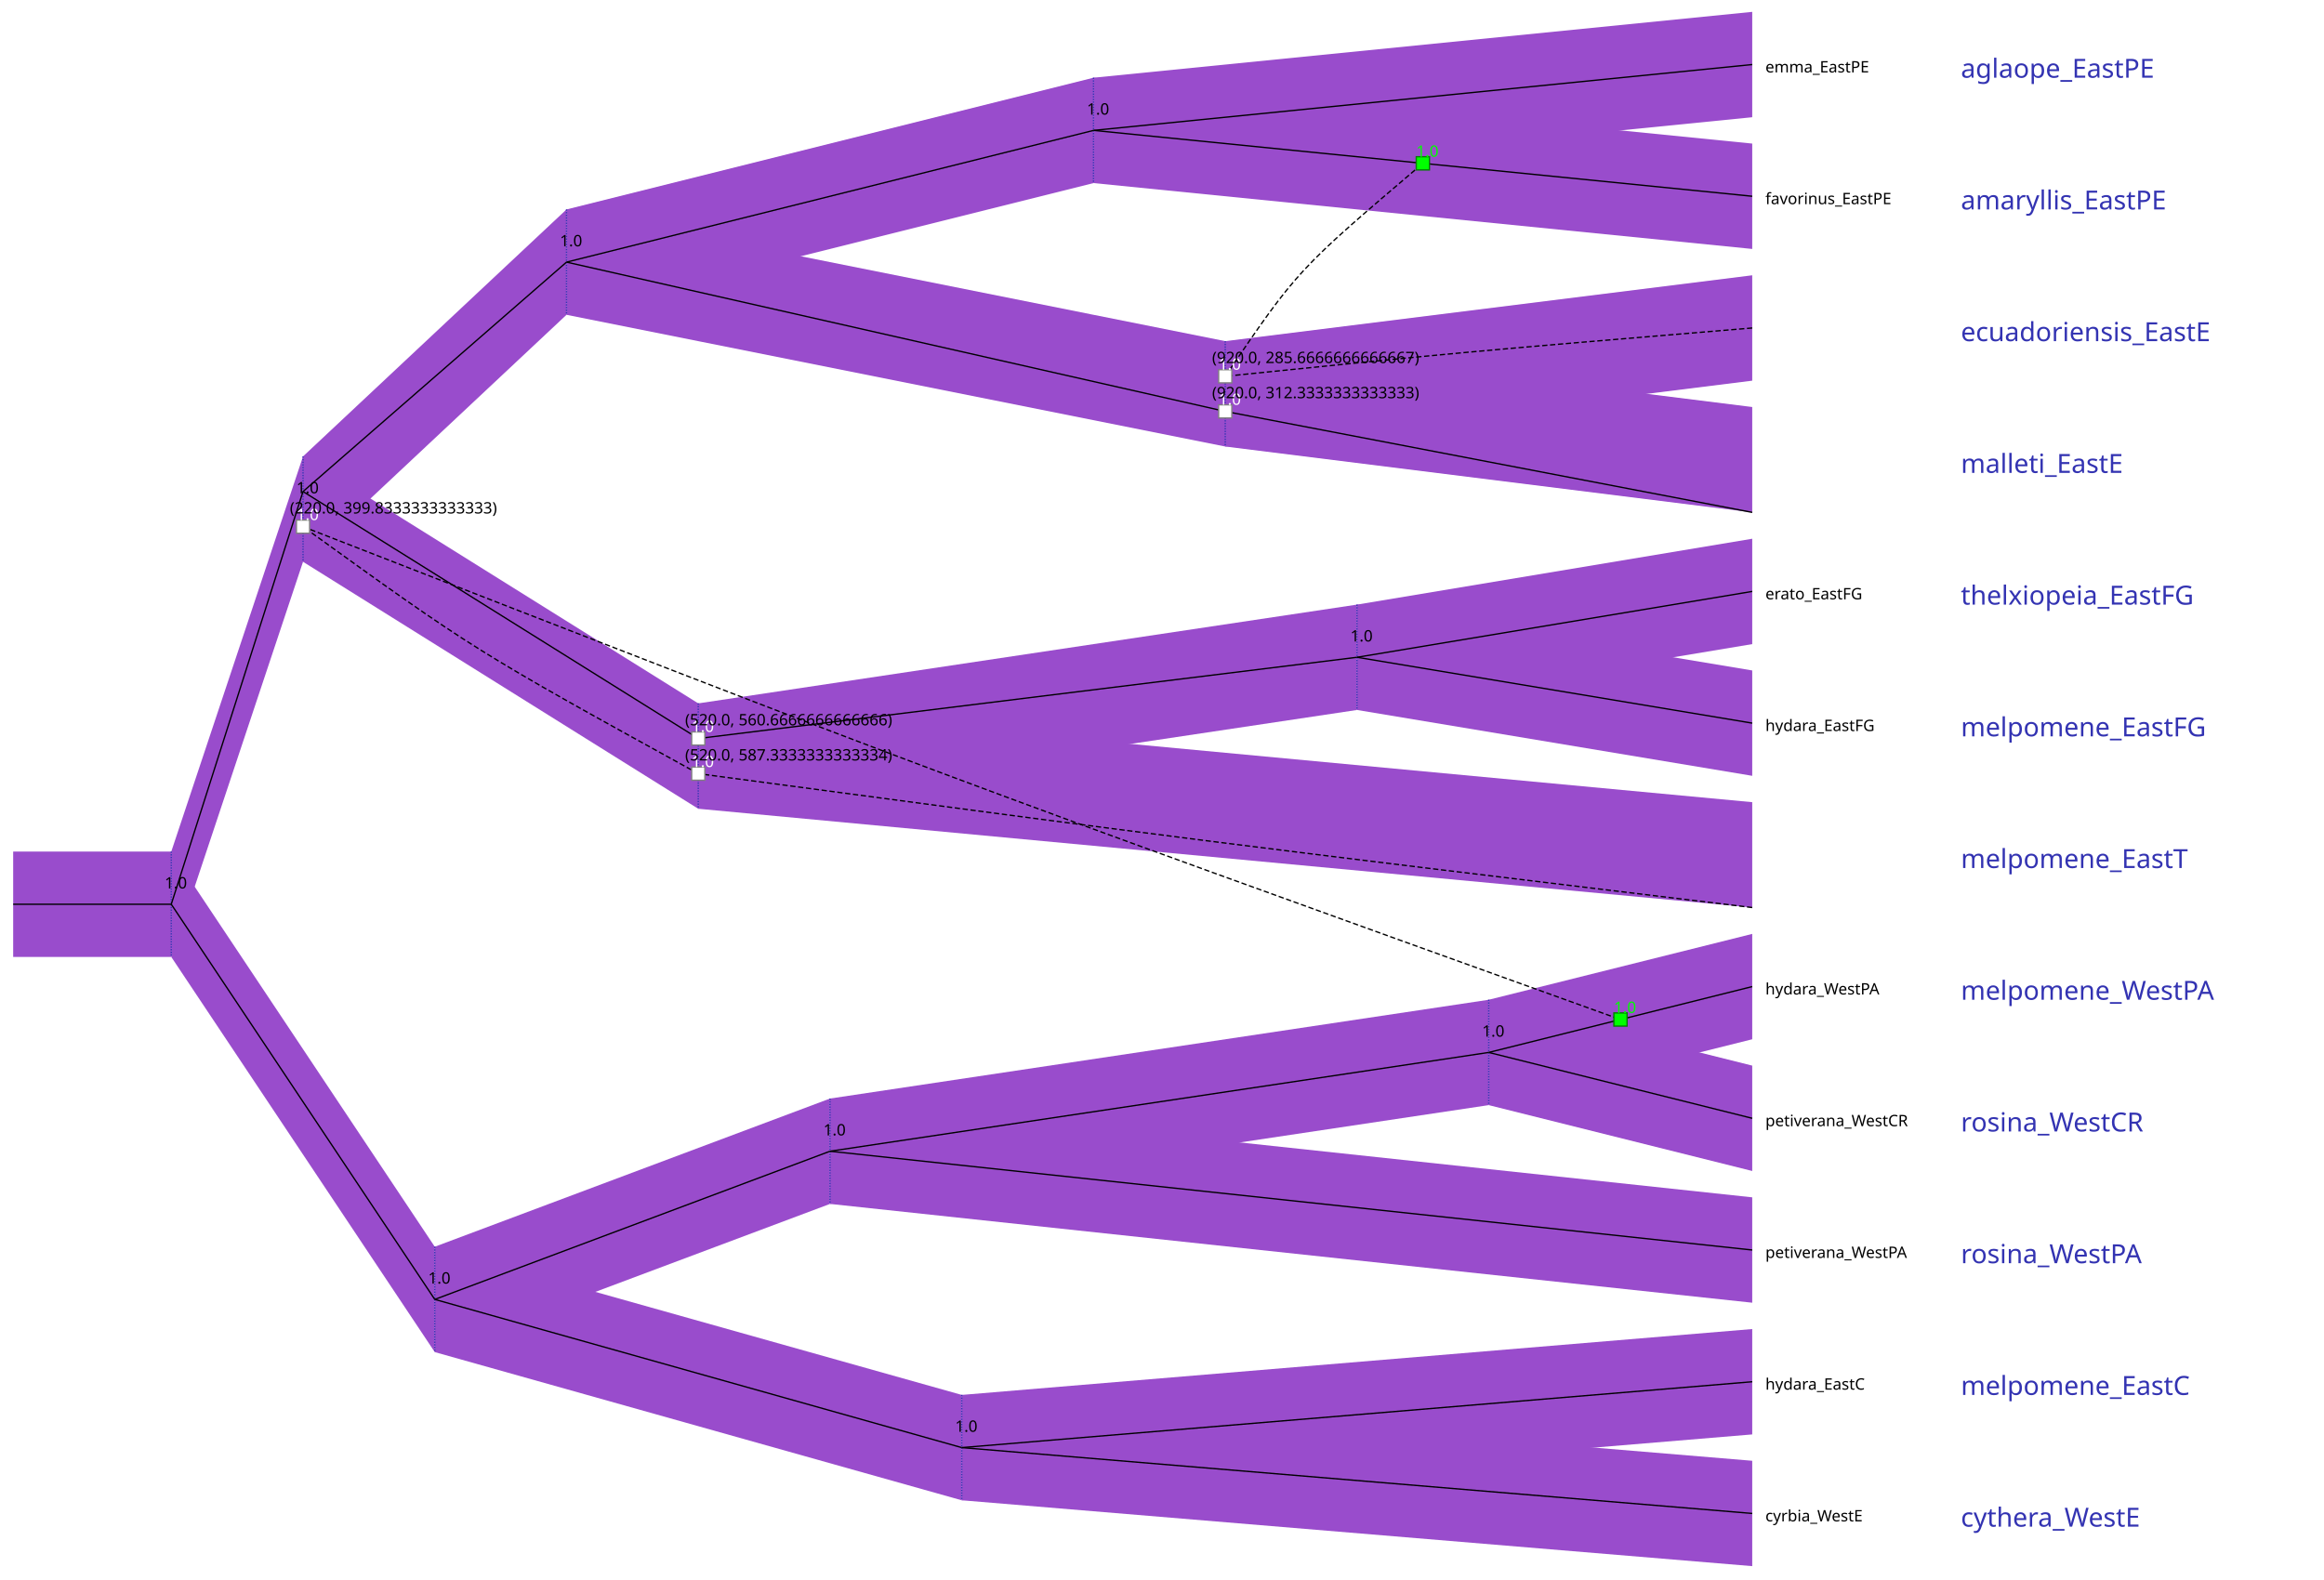
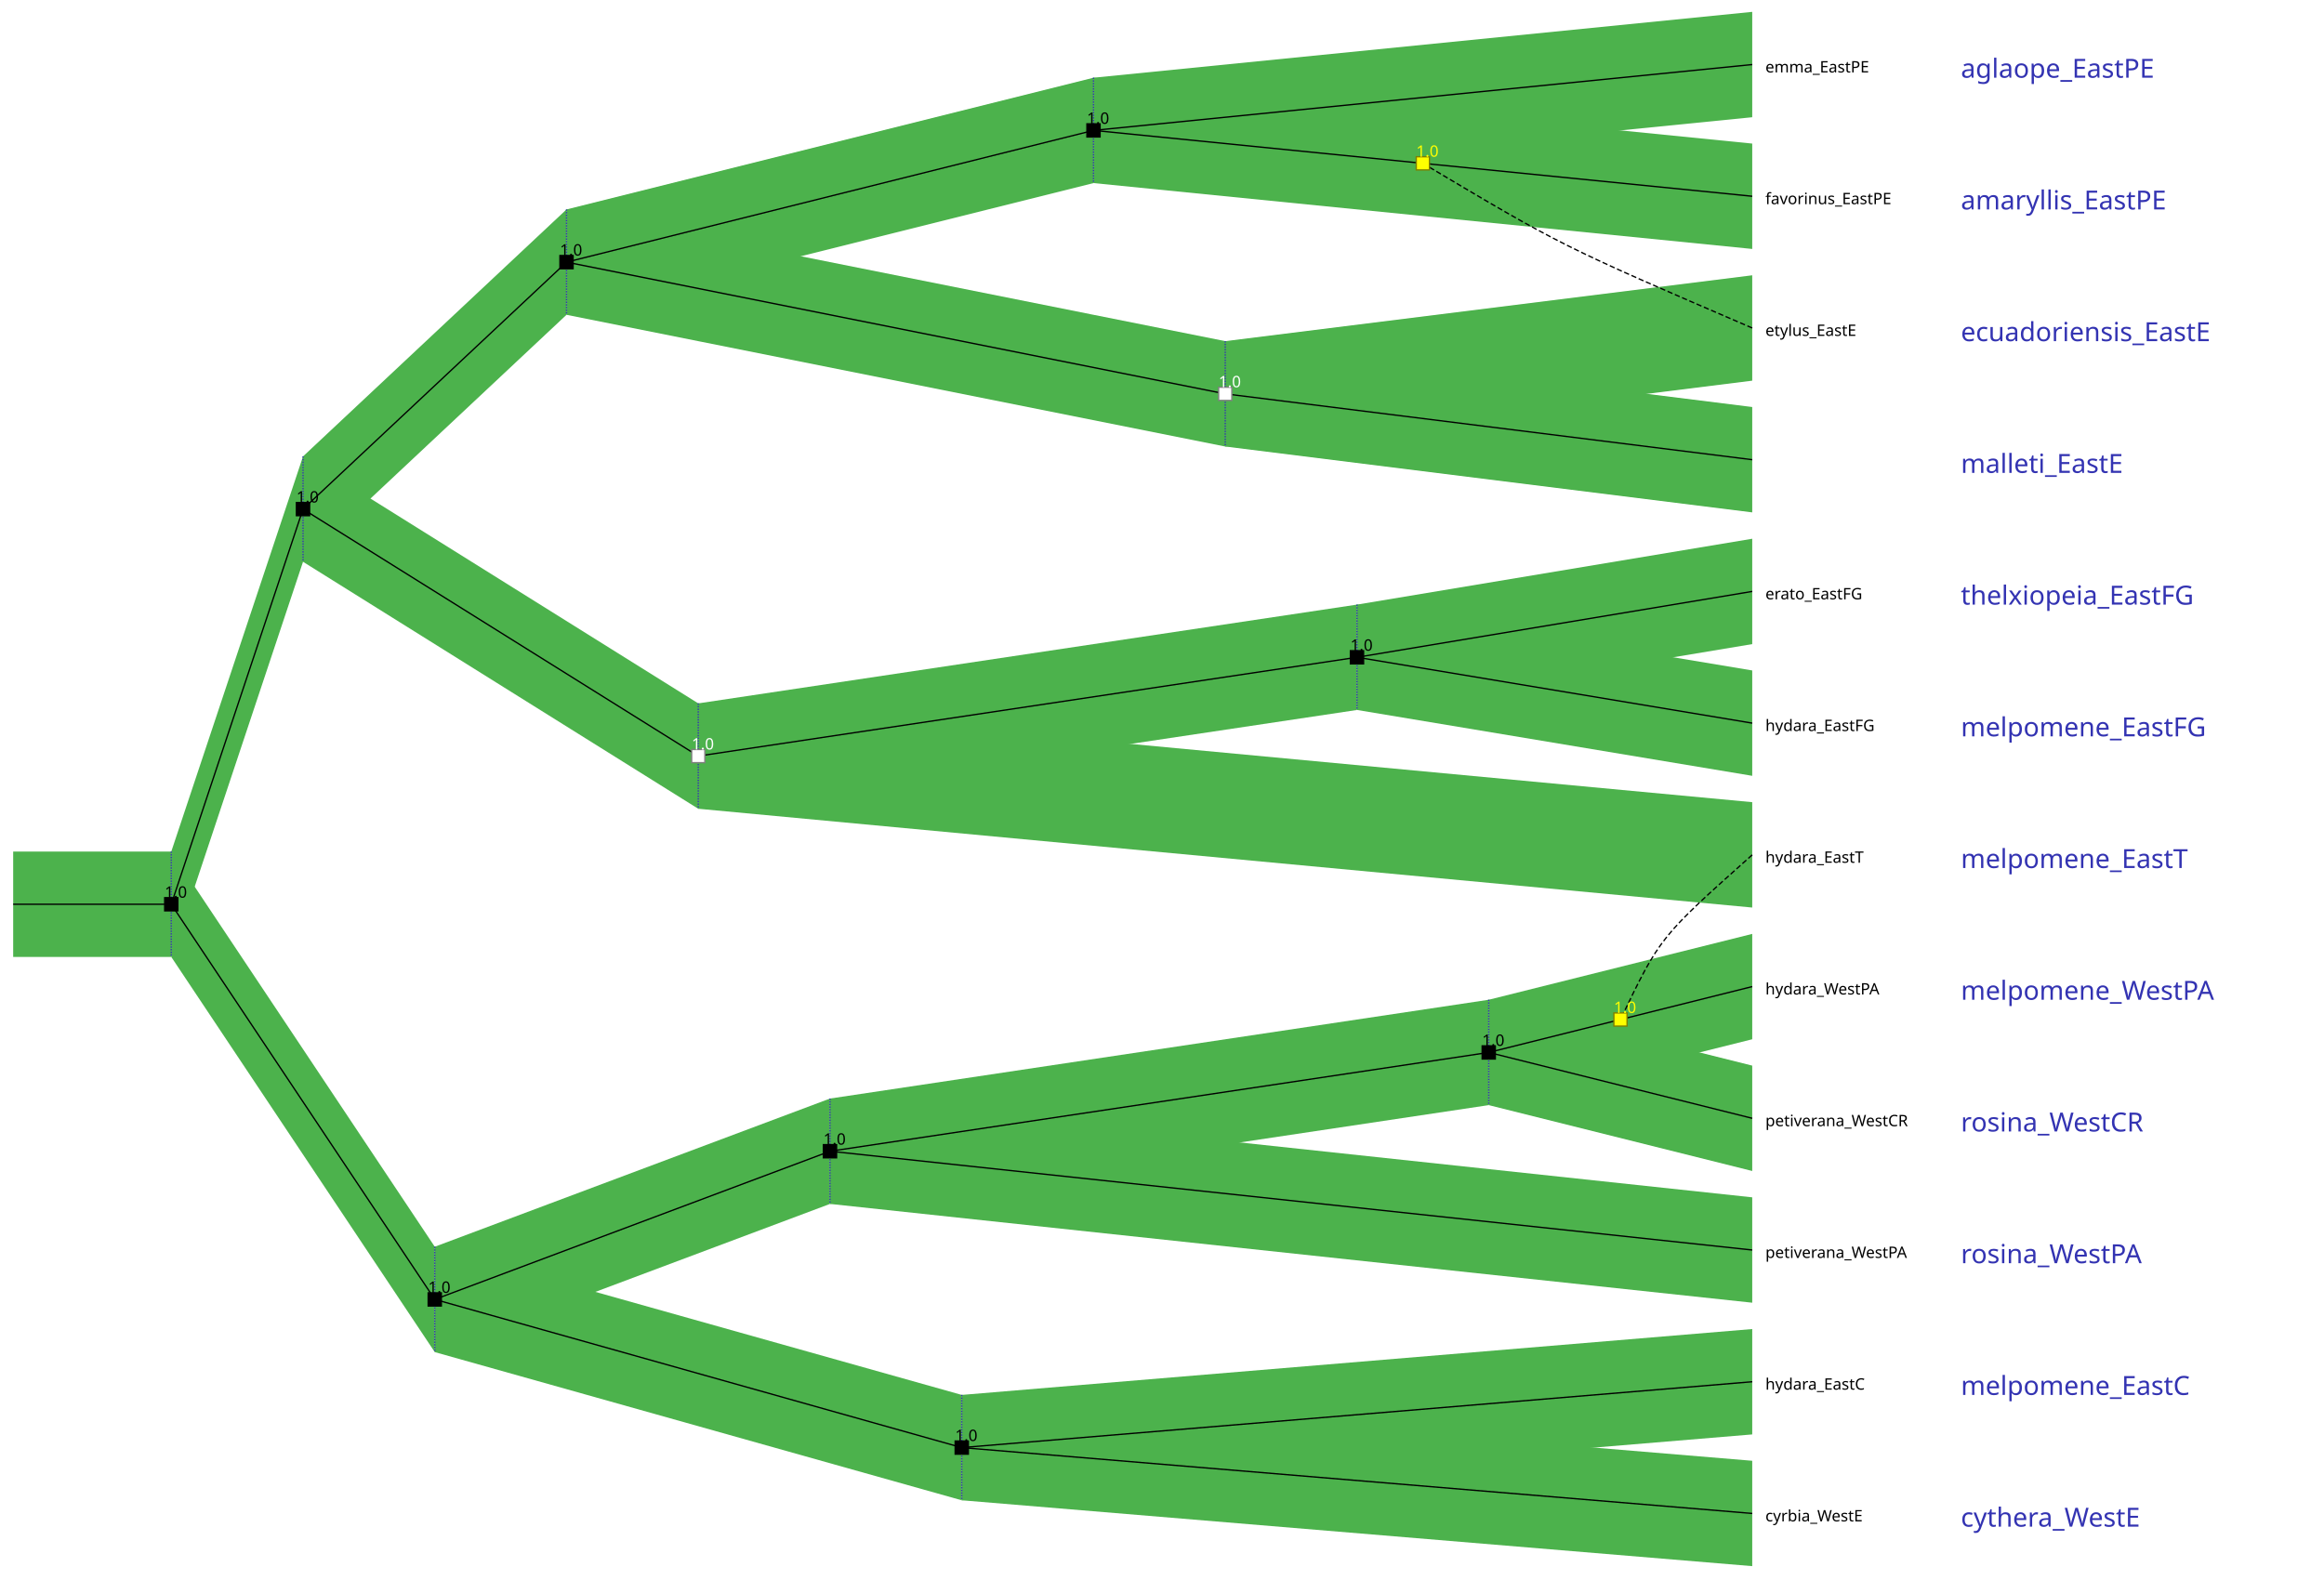
<svg xmlns="http://www.w3.org/2000/svg" width="1764" height="1199" version="1.1">
  <g>
    <g style="font-family: &quot;Sans&quot;;">
      <g transform="translate(10, 0) ">
-         <polygon stroke="rgb(0,0,0)" stroke-opacity="0" fill="rgb(153,76,204)" points="620,834 1320,909 1320,989 620,914 " stroke-width="1" />
-         <polygon stroke="rgb(0,0,0)" stroke-opacity="0" fill="rgb(153,76,204)" points="820,59 1320,9 1320,89 820,139 " stroke-width="1" />
-         <polygon stroke="rgb(0,0,0)" stroke-opacity="0" fill="rgb(153,76,204)" points="320,946.5 720,1059 720,1139 320,1026.5 " stroke-width="1" />
-         <polygon stroke="rgb(0,0,0)" stroke-opacity="0" fill="rgb(153,76,204)" points="620,834 1120,759 1120,839 620,914 " stroke-width="1" />
-         <polygon stroke="rgb(0,0,0)" stroke-opacity="0" fill="rgb(153,76,204)" points="1120,759 1320,709 1320,789 1120,839 " stroke-width="1" />
-         <polygon stroke="rgb(0,0,0)" stroke-opacity="0" fill="rgb(153,76,204)" points="920,259 1320,309 1320,389 920,339 " stroke-width="1" />
-         <polygon stroke="rgb(0,0,0)" stroke-opacity="0" fill="rgb(153,76,204)" points="1020,459 1320,509 1320,589 1020,539 " stroke-width="1" />
-         <polygon stroke="rgb(0,0,0)" stroke-opacity="0" fill="rgb(153,76,204)" points="720,1059 1320,1109 1320,1189 720,1139 " stroke-width="1" />
-         <polygon stroke="rgb(0,0,0)" stroke-opacity="0" fill="rgb(153,76,204)" points="420,159 920,259 920,339 420,239 " stroke-width="1" />
-         <polygon stroke="rgb(0,0,0)" stroke-opacity="0" fill="rgb(153,76,204)" points="420,159 820,59 820,139 420,239 " stroke-width="1" />
-         <polygon stroke="rgb(0,0,0)" stroke-opacity="0" fill="rgb(153,76,204)" points="520,534 1020,459 1020,539 520,614 " stroke-width="1" />
-         <polygon stroke="rgb(0,0,0)" stroke-opacity="0" fill="rgb(153,76,204)" points="220,346.5 520,534 520,614 220,426.5 " stroke-width="1" />
-         <polygon stroke="rgb(0,0,0)" stroke-opacity="0" fill="rgb(153,76,204)" points="0,646.5 120,646.5 120,726.5 0,726.5 " stroke-width="1" />
-         <polygon stroke="rgb(0,0,0)" stroke-opacity="0" fill="rgb(153,76,204)" points="220,346.5 420,159 420,239 220,426.5 " stroke-width="1" />
-         <polygon stroke="rgb(0,0,0)" stroke-opacity="0" fill="rgb(153,76,204)" points="120,646.5 220,346.5 220,426.5 120,726.5 " stroke-width="1" />
-         <polygon stroke="rgb(0,0,0)" stroke-opacity="0" fill="rgb(153,76,204)" points="320,946.5 620,834 620,914 320,1026.5 " stroke-width="1" />
-         <polygon stroke="rgb(0,0,0)" stroke-opacity="0" fill="rgb(153,76,204)" points="120,646.5 320,946.5 320,1026.5 120,726.5 " stroke-width="1" />
-         <polygon stroke="rgb(0,0,0)" stroke-opacity="0" fill="rgb(153,76,204)" points="520,534 1320,609 1320,689 520,614 " stroke-width="1" />
-         <polygon stroke="rgb(0,0,0)" stroke-opacity="0" fill="rgb(153,76,204)" points="720,1059 1320,1009 1320,1089 720,1139 " stroke-width="1" />
-         <polygon stroke="rgb(0,0,0)" stroke-opacity="0" fill="rgb(153,76,204)" points="1120,759 1320,809 1320,889 1120,839 " stroke-width="1" />
-         <polygon stroke="rgb(0,0,0)" stroke-opacity="0" fill="rgb(153,76,204)" points="820,59 1320,109 1320,189 820,139 " stroke-width="1" />
-         <polygon stroke="rgb(0,0,0)" stroke-opacity="0" fill="rgb(153,76,204)" points="920,259 1320,209 1320,289 920,339 " stroke-width="1" />
-         <polygon stroke="rgb(0,0,0)" stroke-opacity="0" fill="rgb(153,76,204)" points="1020,459 1320,409 1320,489 1020,539 " stroke-width="1" />
+         <polygon stroke="rgb(0,0,0)" stroke-opacity="0" fill="rgb(76,178,76)" points="620,834 1320,909 1320,989 620,914 " stroke-width="1" />
+         <polygon stroke="rgb(0,0,0)" stroke-opacity="0" fill="rgb(76,178,76)" points="820,59 1320,9 1320,89 820,139 " stroke-width="1" />
+         <polygon stroke="rgb(0,0,0)" stroke-opacity="0" fill="rgb(76,178,76)" points="320,946.5 720,1059 720,1139 320,1026.5 " stroke-width="1" />
+         <polygon stroke="rgb(0,0,0)" stroke-opacity="0" fill="rgb(76,178,76)" points="620,834 1120,759 1120,839 620,914 " stroke-width="1" />
+         <polygon stroke="rgb(0,0,0)" stroke-opacity="0" fill="rgb(76,178,76)" points="1120,759 1320,709 1320,789 1120,839 " stroke-width="1" />
+         <polygon stroke="rgb(0,0,0)" stroke-opacity="0" fill="rgb(76,178,76)" points="920,259 1320,309 1320,389 920,339 " stroke-width="1" />
+         <polygon stroke="rgb(0,0,0)" stroke-opacity="0" fill="rgb(76,178,76)" points="1020,459 1320,509 1320,589 1020,539 " stroke-width="1" />
+         <polygon stroke="rgb(0,0,0)" stroke-opacity="0" fill="rgb(76,178,76)" points="720,1059 1320,1109 1320,1189 720,1139 " stroke-width="1" />
+         <polygon stroke="rgb(0,0,0)" stroke-opacity="0" fill="rgb(76,178,76)" points="420,159 920,259 920,339 420,239 " stroke-width="1" />
+         <polygon stroke="rgb(0,0,0)" stroke-opacity="0" fill="rgb(76,178,76)" points="420,159 820,59 820,139 420,239 " stroke-width="1" />
+         <polygon stroke="rgb(0,0,0)" stroke-opacity="0" fill="rgb(76,178,76)" points="520,534 1020,459 1020,539 520,614 " stroke-width="1" />
+         <polygon stroke="rgb(0,0,0)" stroke-opacity="0" fill="rgb(76,178,76)" points="220,346.5 520,534 520,614 220,426.5 " stroke-width="1" />
+         <polygon stroke="rgb(0,0,0)" stroke-opacity="0" fill="rgb(76,178,76)" points="0,646.5 120,646.5 120,726.5 0,726.5 " stroke-width="1" />
+         <polygon stroke="rgb(0,0,0)" stroke-opacity="0" fill="rgb(76,178,76)" points="220,346.5 420,159 420,239 220,426.5 " stroke-width="1" />
+         <polygon stroke="rgb(0,0,0)" stroke-opacity="0" fill="rgb(76,178,76)" points="120,646.5 220,346.5 220,426.5 120,726.5 " stroke-width="1" />
+         <polygon stroke="rgb(0,0,0)" stroke-opacity="0" fill="rgb(76,178,76)" points="320,946.5 620,834 620,914 320,1026.5 " stroke-width="1" />
+         <polygon stroke="rgb(0,0,0)" stroke-opacity="0" fill="rgb(76,178,76)" points="120,646.5 320,946.5 320,1026.5 120,726.5 " stroke-width="1" />
+         <polygon stroke="rgb(0,0,0)" stroke-opacity="0" fill="rgb(76,178,76)" points="520,534 1320,609 1320,689 520,614 " stroke-width="1" />
+         <polygon stroke="rgb(0,0,0)" stroke-opacity="0" fill="rgb(76,178,76)" points="720,1059 1320,1009 1320,1089 720,1139 " stroke-width="1" />
+         <polygon stroke="rgb(0,0,0)" stroke-opacity="0" fill="rgb(76,178,76)" points="1120,759 1320,809 1320,889 1120,839 " stroke-width="1" />
+         <polygon stroke="rgb(0,0,0)" stroke-opacity="0" fill="rgb(76,178,76)" points="820,59 1320,109 1320,189 820,139 " stroke-width="1" />
+         <polygon stroke="rgb(0,0,0)" stroke-opacity="0" fill="rgb(76,178,76)" points="920,259 1320,209 1320,289 920,339 " stroke-width="1" />
+         <polygon stroke="rgb(0,0,0)" stroke-opacity="0" fill="rgb(76,178,76)" points="1020,459 1320,409 1320,489 1020,539 " stroke-width="1" />
        <line x1="720" y1="1059" x2="720" y2="1139" stroke="rgb(51,51,178)" style="stroke-dasharray: 1, 1" />
        <line x1="1120" y1="759" x2="1120" y2="839" stroke="rgb(51,51,178)" style="stroke-dasharray: 1, 1" />
        <line x1="920" y1="259" x2="920" y2="339" stroke="rgb(51,51,178)" style="stroke-dasharray: 1, 1" />
        <line x1="820" y1="59" x2="820" y2="139" stroke="rgb(51,51,178)" style="stroke-dasharray: 1, 1" />
        <line x1="1020" y1="459" x2="1020" y2="539" stroke="rgb(51,51,178)" style="stroke-dasharray: 1, 1" />
        <line x1="520" y1="534" x2="520" y2="614" stroke="rgb(51,51,178)" style="stroke-dasharray: 1, 1" />
        <line x1="120" y1="646.5" x2="120" y2="726.5" stroke="rgb(51,51,178)" style="stroke-dasharray: 1, 1" />
        <line x1="420" y1="159" x2="420" y2="239" stroke="rgb(51,51,178)" style="stroke-dasharray: 1, 1" />
        <line x1="220" y1="346.5" x2="220" y2="426.5" stroke="rgb(51,51,178)" style="stroke-dasharray: 1, 1" />
        <line x1="620" y1="834" x2="620" y2="914" stroke="rgb(51,51,178)" style="stroke-dasharray: 1, 1" />
        <line x1="320" y1="946.5" x2="320" y2="1026.5" stroke="rgb(51,51,178)" style="stroke-dasharray: 1, 1" />
        <g transform="translate(1478.364,959) rotate(0)">
          <text x="0" y="0" font-size="20" stroke="rgb(0,0,0)" stroke-opacity="0" fill="rgb(51,51,178)" stroke-width="1" text-anchor="start" style="dominant-baseline: auto">rosina_WestPA</text>
        </g>
        <g transform="translate(1478.364,59) rotate(0)">
          <text x="0" y="0" font-size="20" stroke="rgb(0,0,0)" stroke-opacity="0" fill="rgb(51,51,178)" stroke-width="1" text-anchor="start" style="dominant-baseline: auto">aglaope_EastPE</text>
        </g>
        <g transform="translate(1478.364,759) rotate(0)">
          <text x="0" y="0" font-size="20" stroke="rgb(0,0,0)" stroke-opacity="0" fill="rgb(51,51,178)" stroke-width="1" text-anchor="start" style="dominant-baseline: auto">melpomene_WestPA</text>
        </g>
        <g transform="translate(1478.364,359) rotate(0)">
          <text x="0" y="0" font-size="20" stroke="rgb(0,0,0)" stroke-opacity="0" fill="rgb(51,51,178)" stroke-width="1" text-anchor="start" style="dominant-baseline: auto">malleti_EastE</text>
        </g>
        <g transform="translate(1478.364,559) rotate(0)">
          <text x="0" y="0" font-size="20" stroke="rgb(0,0,0)" stroke-opacity="0" fill="rgb(51,51,178)" stroke-width="1" text-anchor="start" style="dominant-baseline: auto">melpomene_EastFG</text>
        </g>
        <g transform="translate(1478.364,1159) rotate(0)">
          <text x="0" y="0" font-size="20" stroke="rgb(0,0,0)" stroke-opacity="0" fill="rgb(51,51,178)" stroke-width="1" text-anchor="start" style="dominant-baseline: auto">cythera_WestE</text>
        </g>
        <g transform="translate(1478.364,659) rotate(0)">
          <text x="0" y="0" font-size="20" stroke="rgb(0,0,0)" stroke-opacity="0" fill="rgb(51,51,178)" stroke-width="1" text-anchor="start" style="dominant-baseline: auto">melpomene_EastT</text>
        </g>
        <g transform="translate(1478.364,1059) rotate(0)">
          <text x="0" y="0" font-size="20" stroke="rgb(0,0,0)" stroke-opacity="0" fill="rgb(51,51,178)" stroke-width="1" text-anchor="start" style="dominant-baseline: auto">melpomene_EastC</text>
        </g>
        <g transform="translate(1478.364,859) rotate(0)">
          <text x="0" y="0" font-size="20" stroke="rgb(0,0,0)" stroke-opacity="0" fill="rgb(51,51,178)" stroke-width="1" text-anchor="start" style="dominant-baseline: auto">rosina_WestCR</text>
        </g>
        <g transform="translate(1478.364,159) rotate(0)">
          <text x="0" y="0" font-size="20" stroke="rgb(0,0,0)" stroke-opacity="0" fill="rgb(51,51,178)" stroke-width="1" text-anchor="start" style="dominant-baseline: auto">amaryllis_EastPE</text>
        </g>
        <g transform="translate(1478.364,259) rotate(0)">
          <text x="0" y="0" font-size="20" stroke="rgb(0,0,0)" stroke-opacity="0" fill="rgb(51,51,178)" stroke-width="1" text-anchor="start" style="dominant-baseline: auto">ecuadoriensis_EastE</text>
        </g>
        <g transform="translate(1478.364,459) rotate(0)">
          <text x="0" y="0" font-size="20" stroke="rgb(0,0,0)" stroke-opacity="0" fill="rgb(51,51,178)" stroke-width="1" text-anchor="start" style="dominant-baseline: auto">thelxiopeia_EastFG</text>
        </g>
        <line x1="1320" y1="1149" x2="720" y2="1099" stroke="rgb(0,0,0)" />
        <line x1="1220" y1="774" x2="1120" y2="799" stroke="rgb(0,0,0)" />
        <line x1="720" y1="1099" x2="320" y2="986.5" stroke="rgb(0,0,0)" />
        <line x1="1320" y1="549" x2="1020" y2="499" stroke="rgb(0,0,0)" />
        <line x1="1320" y1="1049" x2="720" y2="1099" stroke="rgb(0,0,0)" />
        <line x1="1320" y1="49" x2="820" y2="99" stroke="rgb(0,0,0)" />
-         <path d="M220 399.833 C700 586.917 700 586.917 1220 774" style="stroke-dasharray: 4, 2" stroke="rgb(0,0,0)" fill="rgb(0,0,0)" fill-opacity="0" />
-         <path d="M520 587.333 C350 493.583 350 493.583 220 399.833" style="stroke-dasharray: 4, 2" stroke="rgb(0,0,0)" fill="rgb(0,0,0)" fill-opacity="0" />
-         <path d="M1320 689 C900 638.167 900 638.167 520 587.333" style="stroke-dasharray: 4, 2" stroke="rgb(0,0,0)" fill="rgb(0,0,0)" fill-opacity="0" />
+         <path d="M1320 649 C1250 711.5 1250 711.5 1220 774" style="stroke-dasharray: 4, 2" stroke="rgb(0,0,0)" fill="rgb(0,0,0)" fill-opacity="0" />
        <line x1="1320" y1="949" x2="620" y2="874" stroke="rgb(0,0,0)" />
        <line x1="1320" y1="449" x2="1020" y2="499" stroke="rgb(0,0,0)" />
        <line x1="1320" y1="849" x2="1120" y2="799" stroke="rgb(0,0,0)" />
        <line x1="1320" y1="749" x2="1220" y2="774" stroke="rgb(0,0,0)" />
-         <line x1="920" y1="312.333" x2="420" y2="199" stroke="rgb(0,0,0)" />
-         <line x1="1320" y1="389" x2="920" y2="312.333" stroke="rgb(0,0,0)" />
+         <line x1="920" y1="299" x2="420" y2="199" stroke="rgb(0,0,0)" />
+         <line x1="1320" y1="349" x2="920" y2="299" stroke="rgb(0,0,0)" />
        <line x1="620" y1="874" x2="320" y2="986.5" stroke="rgb(0,0,0)" />
        <line x1="1120" y1="799" x2="620" y2="874" stroke="rgb(0,0,0)" />
-         <path d="M920 285.667 C975 204.833 975 204.833 1070 124" style="stroke-dasharray: 4, 2" stroke="rgb(0,0,0)" fill="rgb(0,0,0)" fill-opacity="0" />
-         <path d="M1320 249 C1100 267.333 1100 267.333 920 285.667" style="stroke-dasharray: 4, 2" stroke="rgb(0,0,0)" fill="rgb(0,0,0)" fill-opacity="0" />
+         <path d="M1320 249 C1175 186.5 1175 186.5 1070 124" style="stroke-dasharray: 4, 2" stroke="rgb(0,0,0)" fill="rgb(0,0,0)" fill-opacity="0" />
        <line x1="1320" y1="149" x2="1070" y2="124" stroke="rgb(0,0,0)" />
        <line x1="120" y1="686.5" x2="0" y2="686.5" stroke="rgb(0,0,0)" />
-         <line x1="220" y1="373.167" x2="120" y2="686.5" stroke="rgb(0,0,0)" />
-         <line x1="420" y1="199" x2="220" y2="373.167" stroke="rgb(0,0,0)" />
+         <line x1="220" y1="386.5" x2="120" y2="686.5" stroke="rgb(0,0,0)" />
+         <line x1="420" y1="199" x2="220" y2="386.5" stroke="rgb(0,0,0)" />
        <line x1="820" y1="99" x2="420" y2="199" stroke="rgb(0,0,0)" />
        <line x1="1070" y1="124" x2="820" y2="99" stroke="rgb(0,0,0)" />
-         <line x1="520" y1="560.667" x2="220" y2="373.167" stroke="rgb(0,0,0)" />
-         <line x1="1020" y1="499" x2="520" y2="560.667" stroke="rgb(0,0,0)" />
+         <line x1="520" y1="574" x2="220" y2="386.5" stroke="rgb(0,0,0)" />
+         <line x1="1020" y1="499" x2="520" y2="574" stroke="rgb(0,0,0)" />
        <line x1="320" y1="986.5" x2="120" y2="686.5" stroke="rgb(0,0,0)" />
-         <rect x="1215" y="769" width="10" height="10" stroke="rgb(0,127,0)" fill="rgb(0,255,0)" stroke-width="1" />
+         <rect x="1215" y="769" width="10" height="10" stroke="rgb(127,127,0)" fill="rgb(255,255,0)" stroke-width="1" />
        <g transform="translate(1215,769) rotate(0)">
-           <text x="0" y="0" font-size="12" stroke="rgb(0,0,0)" stroke-opacity="0" fill="rgb(0,255,0)" stroke-width="1" text-anchor="start" style="dominant-baseline: auto">1.0</text>
+           <text x="0" y="0" font-size="12" stroke="rgb(0,0,0)" stroke-opacity="0" fill="rgb(255,255,0)" stroke-width="1" text-anchor="start" style="dominant-baseline: auto">1.0</text>
        </g>
-         <g transform="translate(715,1087) rotate(0)">
+         <rect x="715" y="1094" width="10" height="10" stroke="rgb(0,0,0)" fill="rgb(0,0,0)" stroke-width="1" />
+         <g transform="translate(715,1094) rotate(0)">
          <text x="0" y="0" font-size="12" stroke="rgb(0,0,0)" stroke-opacity="0" fill="rgb(0,0,0)" stroke-width="1" text-anchor="start" style="dominant-baseline: auto">1.0</text>
        </g>
-         <rect x="215" y="394.833" width="10" height="10" stroke="rgb(127,127,127)" fill="rgb(255,255,255)" stroke-width="1" />
-         <g transform="translate(215,394.8333) rotate(0)">
+         <rect x="915" y="294" width="10" height="10" stroke="rgb(127,127,127)" fill="rgb(255,255,255)" stroke-width="1" />
+         <g transform="translate(915,294) rotate(0)">
          <text x="0" y="0" font-size="12" stroke="rgb(0,0,0)" stroke-opacity="0" fill="rgb(255,255,255)" stroke-width="1" text-anchor="start" style="dominant-baseline: auto">1.0</text>
        </g>
-         <g transform="translate(210,389.8333) rotate(0)">
-           <text x="0" y="0" font-size="12" stroke="rgb(0,0,0)" stroke-opacity="0" fill="rgb(0,0,0)" stroke-width="1" text-anchor="start" style="dominant-baseline: auto">(220.0, 399.8333333333333)</text>
+         <rect x="615" y="869" width="10" height="10" stroke="rgb(0,0,0)" fill="rgb(0,0,0)" stroke-width="1" />
+         <g transform="translate(615,869) rotate(0)">
+           <text x="0" y="0" font-size="12" stroke="rgb(0,0,0)" stroke-opacity="0" fill="rgb(0,0,0)" stroke-width="1" text-anchor="start" style="dominant-baseline: auto">1.0</text>
        </g>
-         <rect x="515" y="582.333" width="10" height="10" stroke="rgb(127,127,127)" fill="rgb(255,255,255)" stroke-width="1" />
-         <g transform="translate(515,582.3333) rotate(0)">
+         <rect x="1115" y="794" width="10" height="10" stroke="rgb(0,0,0)" fill="rgb(0,0,0)" stroke-width="1" />
+         <g transform="translate(1115,794) rotate(0)">
+           <text x="0" y="0" font-size="12" stroke="rgb(0,0,0)" stroke-opacity="0" fill="rgb(0,0,0)" stroke-width="1" text-anchor="start" style="dominant-baseline: auto">1.0</text>
+         </g>
+         <rect x="115" y="681.5" width="10" height="10" stroke="rgb(0,0,0)" fill="rgb(0,0,0)" stroke-width="1" />
+         <g transform="translate(115,681.5) rotate(0)">
+           <text x="0" y="0" font-size="12" stroke="rgb(0,0,0)" stroke-opacity="0" fill="rgb(0,0,0)" stroke-width="1" text-anchor="start" style="dominant-baseline: auto">1.0</text>
+         </g>
+         <rect x="215" y="381.5" width="10" height="10" stroke="rgb(0,0,0)" fill="rgb(0,0,0)" stroke-width="1" />
+         <g transform="translate(215,381.5) rotate(0)">
+           <text x="0" y="0" font-size="12" stroke="rgb(0,0,0)" stroke-opacity="0" fill="rgb(0,0,0)" stroke-width="1" text-anchor="start" style="dominant-baseline: auto">1.0</text>
+         </g>
+         <rect x="415" y="194" width="10" height="10" stroke="rgb(0,0,0)" fill="rgb(0,0,0)" stroke-width="1" />
+         <g transform="translate(415,194) rotate(0)">
+           <text x="0" y="0" font-size="12" stroke="rgb(0,0,0)" stroke-opacity="0" fill="rgb(0,0,0)" stroke-width="1" text-anchor="start" style="dominant-baseline: auto">1.0</text>
+         </g>
+         <rect x="815" y="94" width="10" height="10" stroke="rgb(0,0,0)" fill="rgb(0,0,0)" stroke-width="1" />
+         <g transform="translate(815,94) rotate(0)">
+           <text x="0" y="0" font-size="12" stroke="rgb(0,0,0)" stroke-opacity="0" fill="rgb(0,0,0)" stroke-width="1" text-anchor="start" style="dominant-baseline: auto">1.0</text>
+         </g>
+         <rect x="1065" y="119" width="10" height="10" stroke="rgb(127,127,0)" fill="rgb(255,255,0)" stroke-width="1" />
+         <g transform="translate(1065,119) rotate(0)">
+           <text x="0" y="0" font-size="12" stroke="rgb(0,0,0)" stroke-opacity="0" fill="rgb(255,255,0)" stroke-width="1" text-anchor="start" style="dominant-baseline: auto">1.0</text>
+         </g>
+         <rect x="515" y="569" width="10" height="10" stroke="rgb(127,127,127)" fill="rgb(255,255,255)" stroke-width="1" />
+         <g transform="translate(515,569) rotate(0)">
          <text x="0" y="0" font-size="12" stroke="rgb(0,0,0)" stroke-opacity="0" fill="rgb(255,255,255)" stroke-width="1" text-anchor="start" style="dominant-baseline: auto">1.0</text>
        </g>
-         <g transform="translate(510,577.3333) rotate(0)">
-           <text x="0" y="0" font-size="12" stroke="rgb(0,0,0)" stroke-opacity="0" fill="rgb(0,0,0)" stroke-width="1" text-anchor="start" style="dominant-baseline: auto">(520.0, 587.3333333333334)</text>
-         </g>
-         <rect x="915" y="307.333" width="10" height="10" stroke="rgb(127,127,127)" fill="rgb(255,255,255)" stroke-width="1" />
-         <g transform="translate(915,307.3333) rotate(0)">
-           <text x="0" y="0" font-size="12" stroke="rgb(0,0,0)" stroke-opacity="0" fill="rgb(255,255,255)" stroke-width="1" text-anchor="start" style="dominant-baseline: auto">1.0</text>
-         </g>
-         <g transform="translate(910,302.3333) rotate(0)">
-           <text x="0" y="0" font-size="12" stroke="rgb(0,0,0)" stroke-opacity="0" fill="rgb(0,0,0)" stroke-width="1" text-anchor="start" style="dominant-baseline: auto">(920.0, 312.3333333333333)</text>
-         </g>
-         <g transform="translate(615,862) rotate(0)">
+         <rect x="1015" y="494" width="10" height="10" stroke="rgb(0,0,0)" fill="rgb(0,0,0)" stroke-width="1" />
+         <g transform="translate(1015,494) rotate(0)">
          <text x="0" y="0" font-size="12" stroke="rgb(0,0,0)" stroke-opacity="0" fill="rgb(0,0,0)" stroke-width="1" text-anchor="start" style="dominant-baseline: auto">1.0</text>
        </g>
-         <g transform="translate(1115,787) rotate(0)">
-           <text x="0" y="0" font-size="12" stroke="rgb(0,0,0)" stroke-opacity="0" fill="rgb(0,0,0)" stroke-width="1" text-anchor="start" style="dominant-baseline: auto">1.0</text>
-         </g>
-         <rect x="915" y="280.667" width="10" height="10" stroke="rgb(127,127,127)" fill="rgb(255,255,255)" stroke-width="1" />
-         <g transform="translate(915,280.6667) rotate(0)">
-           <text x="0" y="0" font-size="12" stroke="rgb(0,0,0)" stroke-opacity="0" fill="rgb(255,255,255)" stroke-width="1" text-anchor="start" style="dominant-baseline: auto">1.0</text>
-         </g>
-         <g transform="translate(910,275.6667) rotate(0)">
-           <text x="0" y="0" font-size="12" stroke="rgb(0,0,0)" stroke-opacity="0" fill="rgb(0,0,0)" stroke-width="1" text-anchor="start" style="dominant-baseline: auto">(920.0, 285.6666666666667)</text>
-         </g>
-         <g transform="translate(115,674.5) rotate(0)">
-           <text x="0" y="0" font-size="12" stroke="rgb(0,0,0)" stroke-opacity="0" fill="rgb(0,0,0)" stroke-width="1" text-anchor="start" style="dominant-baseline: auto">1.0</text>
-         </g>
-         <g transform="translate(215,374.5) rotate(0)">
-           <text x="0" y="0" font-size="12" stroke="rgb(0,0,0)" stroke-opacity="0" fill="rgb(0,0,0)" stroke-width="1" text-anchor="start" style="dominant-baseline: auto">1.0</text>
-         </g>
-         <g transform="translate(415,187) rotate(0)">
-           <text x="0" y="0" font-size="12" stroke="rgb(0,0,0)" stroke-opacity="0" fill="rgb(0,0,0)" stroke-width="1" text-anchor="start" style="dominant-baseline: auto">1.0</text>
-         </g>
-         <g transform="translate(815,87) rotate(0)">
-           <text x="0" y="0" font-size="12" stroke="rgb(0,0,0)" stroke-opacity="0" fill="rgb(0,0,0)" stroke-width="1" text-anchor="start" style="dominant-baseline: auto">1.0</text>
-         </g>
-         <rect x="1065" y="119" width="10" height="10" stroke="rgb(0,127,0)" fill="rgb(0,255,0)" stroke-width="1" />
-         <g transform="translate(1065,119) rotate(0)">
-           <text x="0" y="0" font-size="12" stroke="rgb(0,0,0)" stroke-opacity="0" fill="rgb(0,255,0)" stroke-width="1" text-anchor="start" style="dominant-baseline: auto">1.0</text>
-         </g>
-         <rect x="515" y="555.667" width="10" height="10" stroke="rgb(127,127,127)" fill="rgb(255,255,255)" stroke-width="1" />
-         <g transform="translate(515,555.6667) rotate(0)">
-           <text x="0" y="0" font-size="12" stroke="rgb(0,0,0)" stroke-opacity="0" fill="rgb(255,255,255)" stroke-width="1" text-anchor="start" style="dominant-baseline: auto">1.0</text>
-         </g>
-         <g transform="translate(510,550.6667) rotate(0)">
-           <text x="0" y="0" font-size="12" stroke="rgb(0,0,0)" stroke-opacity="0" fill="rgb(0,0,0)" stroke-width="1" text-anchor="start" style="dominant-baseline: auto">(520.0, 560.6666666666666)</text>
-         </g>
-         <g transform="translate(1015,487) rotate(0)">
-           <text x="0" y="0" font-size="12" stroke="rgb(0,0,0)" stroke-opacity="0" fill="rgb(0,0,0)" stroke-width="1" text-anchor="start" style="dominant-baseline: auto">1.0</text>
-         </g>
-         <g transform="translate(315,974.5) rotate(0)">
+         <rect x="315" y="981.5" width="10" height="10" stroke="rgb(0,0,0)" fill="rgb(0,0,0)" stroke-width="1" />
+         <g transform="translate(315,981.5) rotate(0)">
          <text x="0" y="0" font-size="12" stroke="rgb(0,0,0)" stroke-opacity="0" fill="rgb(0,0,0)" stroke-width="1" text-anchor="start" style="dominant-baseline: auto">1.0</text>
        </g>
        <g transform="translate(1330,1155) rotate(0)">
          <text x="0" y="0" font-size="12" stroke="rgb(0,0,0)" stroke-opacity="0" fill="rgb(0,0,0)" stroke-width="1" text-anchor="start" style="dominant-baseline: auto">cyrbia_WestE</text>
        </g>
        <g transform="translate(1330,555) rotate(0)">
          <text x="0" y="0" font-size="12" stroke="rgb(0,0,0)" stroke-opacity="0" fill="rgb(0,0,0)" stroke-width="1" text-anchor="start" style="dominant-baseline: auto">hydara_EastFG</text>
        </g>
        <g transform="translate(1330,1055) rotate(0)">
          <text x="0" y="0" font-size="12" stroke="rgb(0,0,0)" stroke-opacity="0" fill="rgb(0,0,0)" stroke-width="1" text-anchor="start" style="dominant-baseline: auto">hydara_EastC</text>
        </g>
        <g transform="translate(1330,55) rotate(0)">
          <text x="0" y="0" font-size="12" stroke="rgb(0,0,0)" stroke-opacity="0" fill="rgb(0,0,0)" stroke-width="1" text-anchor="start" style="dominant-baseline: auto">emma_EastPE</text>
        </g>
+         <g transform="translate(1330,655) rotate(0)">
+           <text x="0" y="0" font-size="12" stroke="rgb(0,0,0)" stroke-opacity="0" fill="rgb(0,0,0)" stroke-width="1" text-anchor="start" style="dominant-baseline: auto">hydara_EastT</text>
+         </g>
        <g transform="translate(1330,955) rotate(0)">
          <text x="0" y="0" font-size="12" stroke="rgb(0,0,0)" stroke-opacity="0" fill="rgb(0,0,0)" stroke-width="1" text-anchor="start" style="dominant-baseline: auto">petiverana_WestPA</text>
        </g>
        <g transform="translate(1330,455) rotate(0)">
          <text x="0" y="0" font-size="12" stroke="rgb(0,0,0)" stroke-opacity="0" fill="rgb(0,0,0)" stroke-width="1" text-anchor="start" style="dominant-baseline: auto">erato_EastFG</text>
        </g>
        <g transform="translate(1330,855) rotate(0)">
          <text x="0" y="0" font-size="12" stroke="rgb(0,0,0)" stroke-opacity="0" fill="rgb(0,0,0)" stroke-width="1" text-anchor="start" style="dominant-baseline: auto">petiverana_WestCR</text>
        </g>
        <g transform="translate(1330,755) rotate(0)">
          <text x="0" y="0" font-size="12" stroke="rgb(0,0,0)" stroke-opacity="0" fill="rgb(0,0,0)" stroke-width="1" text-anchor="start" style="dominant-baseline: auto">hydara_WestPA</text>
        </g>
+         <g transform="translate(1330,255) rotate(0)">
+           <text x="0" y="0" font-size="12" stroke="rgb(0,0,0)" stroke-opacity="0" fill="rgb(0,0,0)" stroke-width="1" text-anchor="start" style="dominant-baseline: auto">etylus_EastE</text>
+         </g>
        <g transform="translate(1330,155) rotate(0)">
          <text x="0" y="0" font-size="12" stroke="rgb(0,0,0)" stroke-opacity="0" fill="rgb(0,0,0)" stroke-width="1" text-anchor="start" style="dominant-baseline: auto">favorinus_EastPE</text>
        </g>
      </g>
    </g>
  </g>
</svg>
